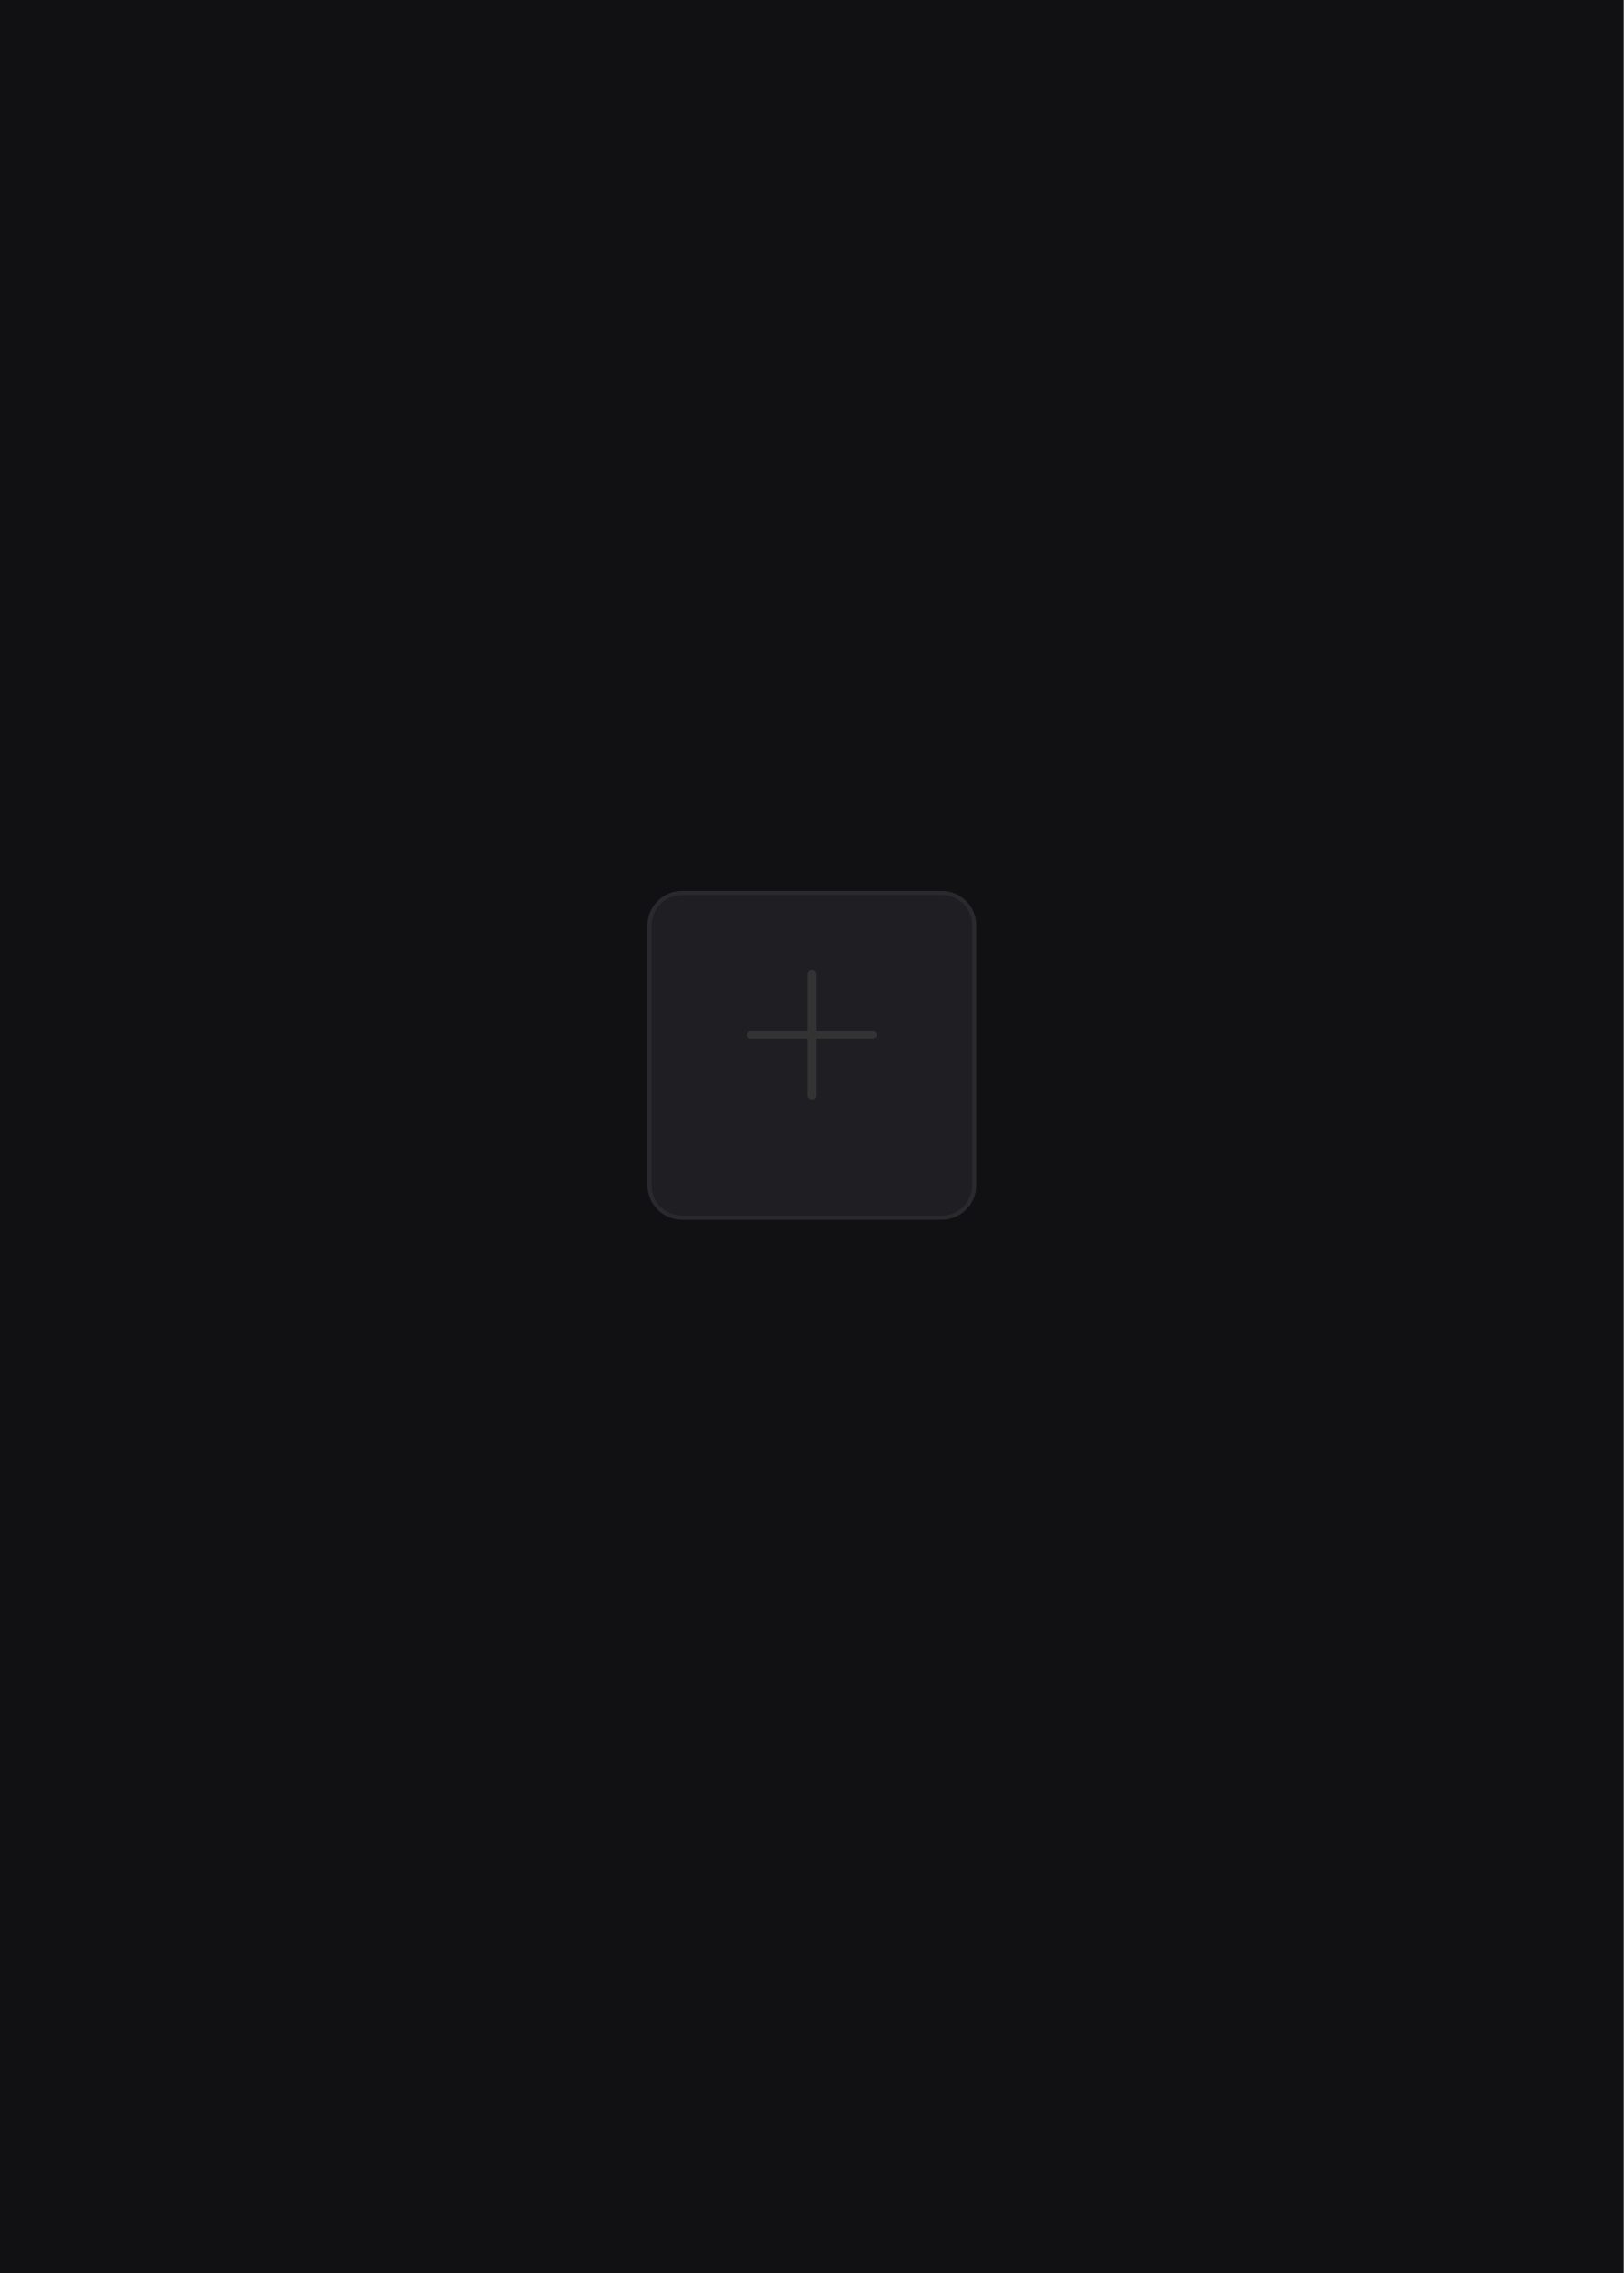
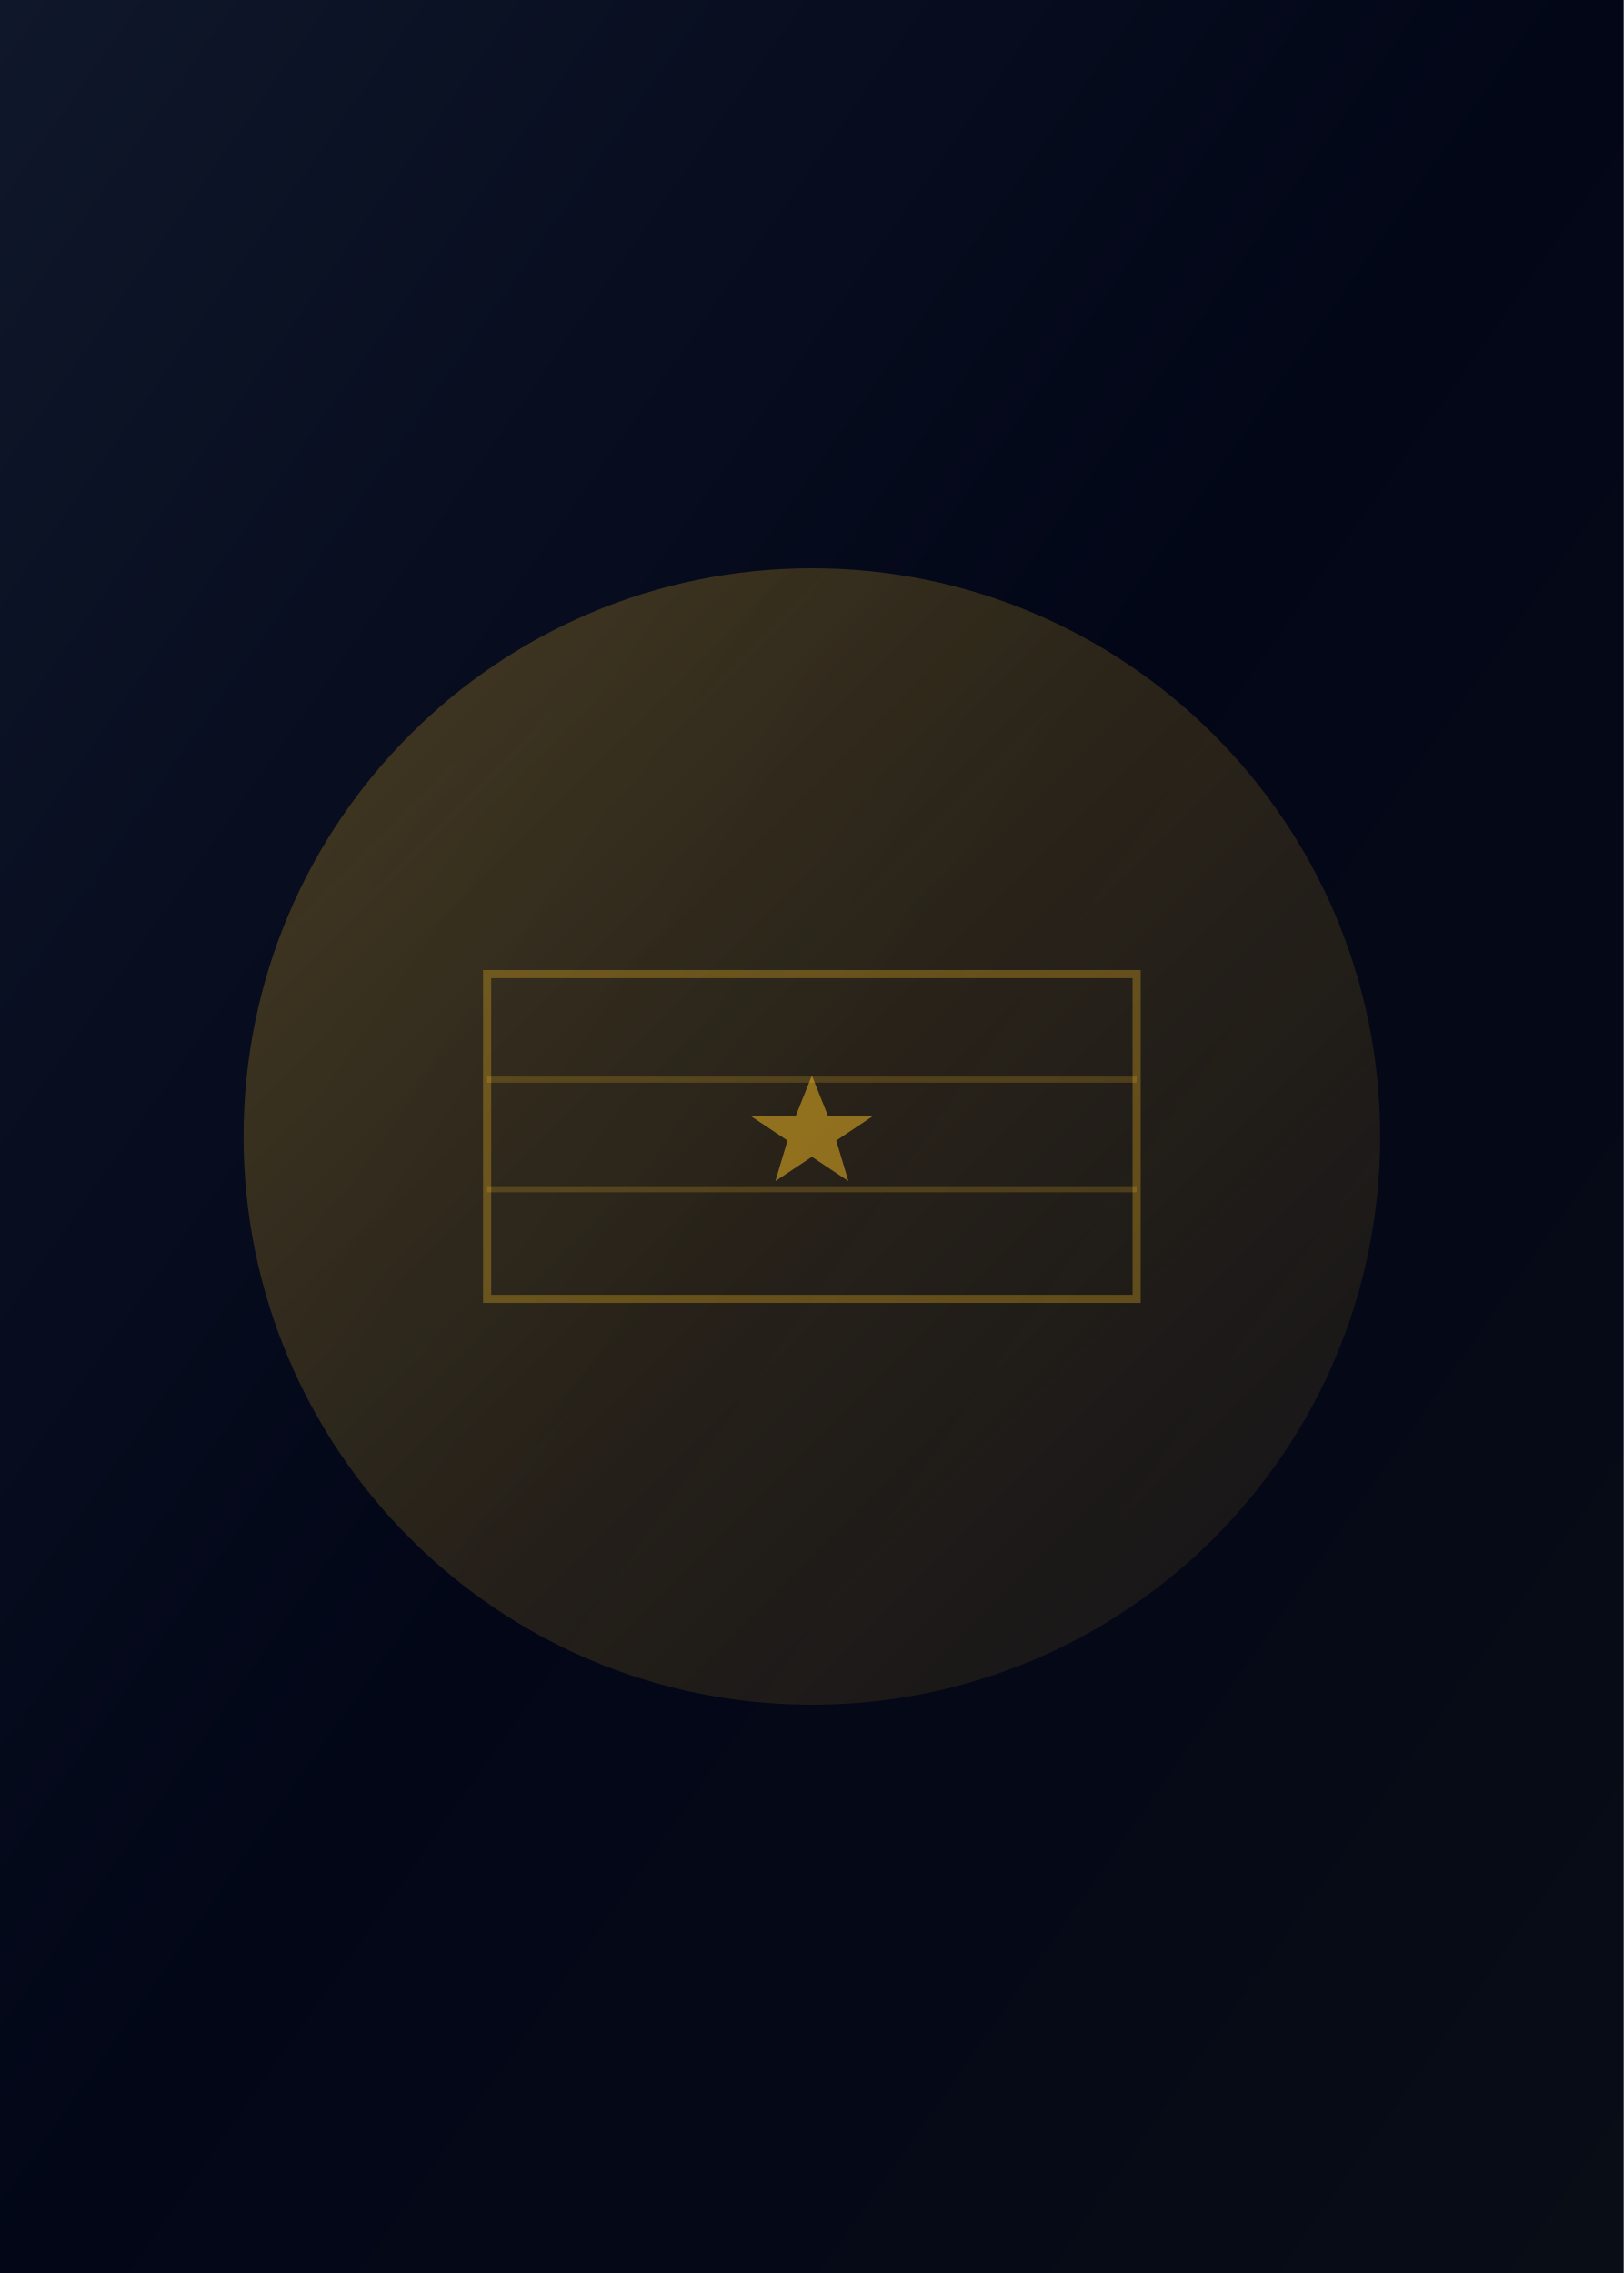
<svg xmlns="http://www.w3.org/2000/svg" width="400" height="560" viewBox="0 0 400 560">
-   <rect width="400" height="560" fill="#111113" />
-   <rect x="160" y="220" width="80" height="80" rx="8" fill="#1f1f23" stroke="#2a2a2e" stroke-width="1" />
-   <path d="M185 255 L215 255 M200 240 L200 270" stroke="#333" stroke-width="2" stroke-linecap="round" />
+   <defs>
+     <linearGradient id="bg" x1="0%" y1="0%" x2="100%" y2="100%">
+       <stop offset="0%" stop-color="#0f172a" />
+       <stop offset="50%" stop-color="#020617" />
+       <stop offset="100%" stop-color="#090d16" />
+     </linearGradient>
+     <linearGradient id="accent" x1="0%" y1="0%" x2="100%" y2="100%">
+       <stop offset="0%" stop-color="#fbbf24" stop-opacity="0.25" />
+       <stop offset="100%" stop-color="#fbbf24" stop-opacity="0.05" />
+     </linearGradient>
+   </defs>
+   <rect width="400" height="560" fill="url(#bg)" />
+   <circle cx="200" cy="280" r="140" fill="url(#accent)" />
+   <polygon points="120,240 280,240 280,320 120,320" fill="none" stroke="#fbbf24" stroke-width="2" stroke-opacity="0.3" />
+   <line x1="120" y1="266" x2="280" y2="266" stroke="#fbbf24" stroke-width="1.5" stroke-opacity="0.2" />
+   <line x1="120" y1="293" x2="280" y2="293" stroke="#fbbf24" stroke-width="1.5" stroke-opacity="0.2" />
+   <polygon points="200,265 204,275 215,275 206,281 209,291 200,285 191,291 194,281 185,275 196,275" fill="#fbbf24" fill-opacity="0.5" />
</svg>
